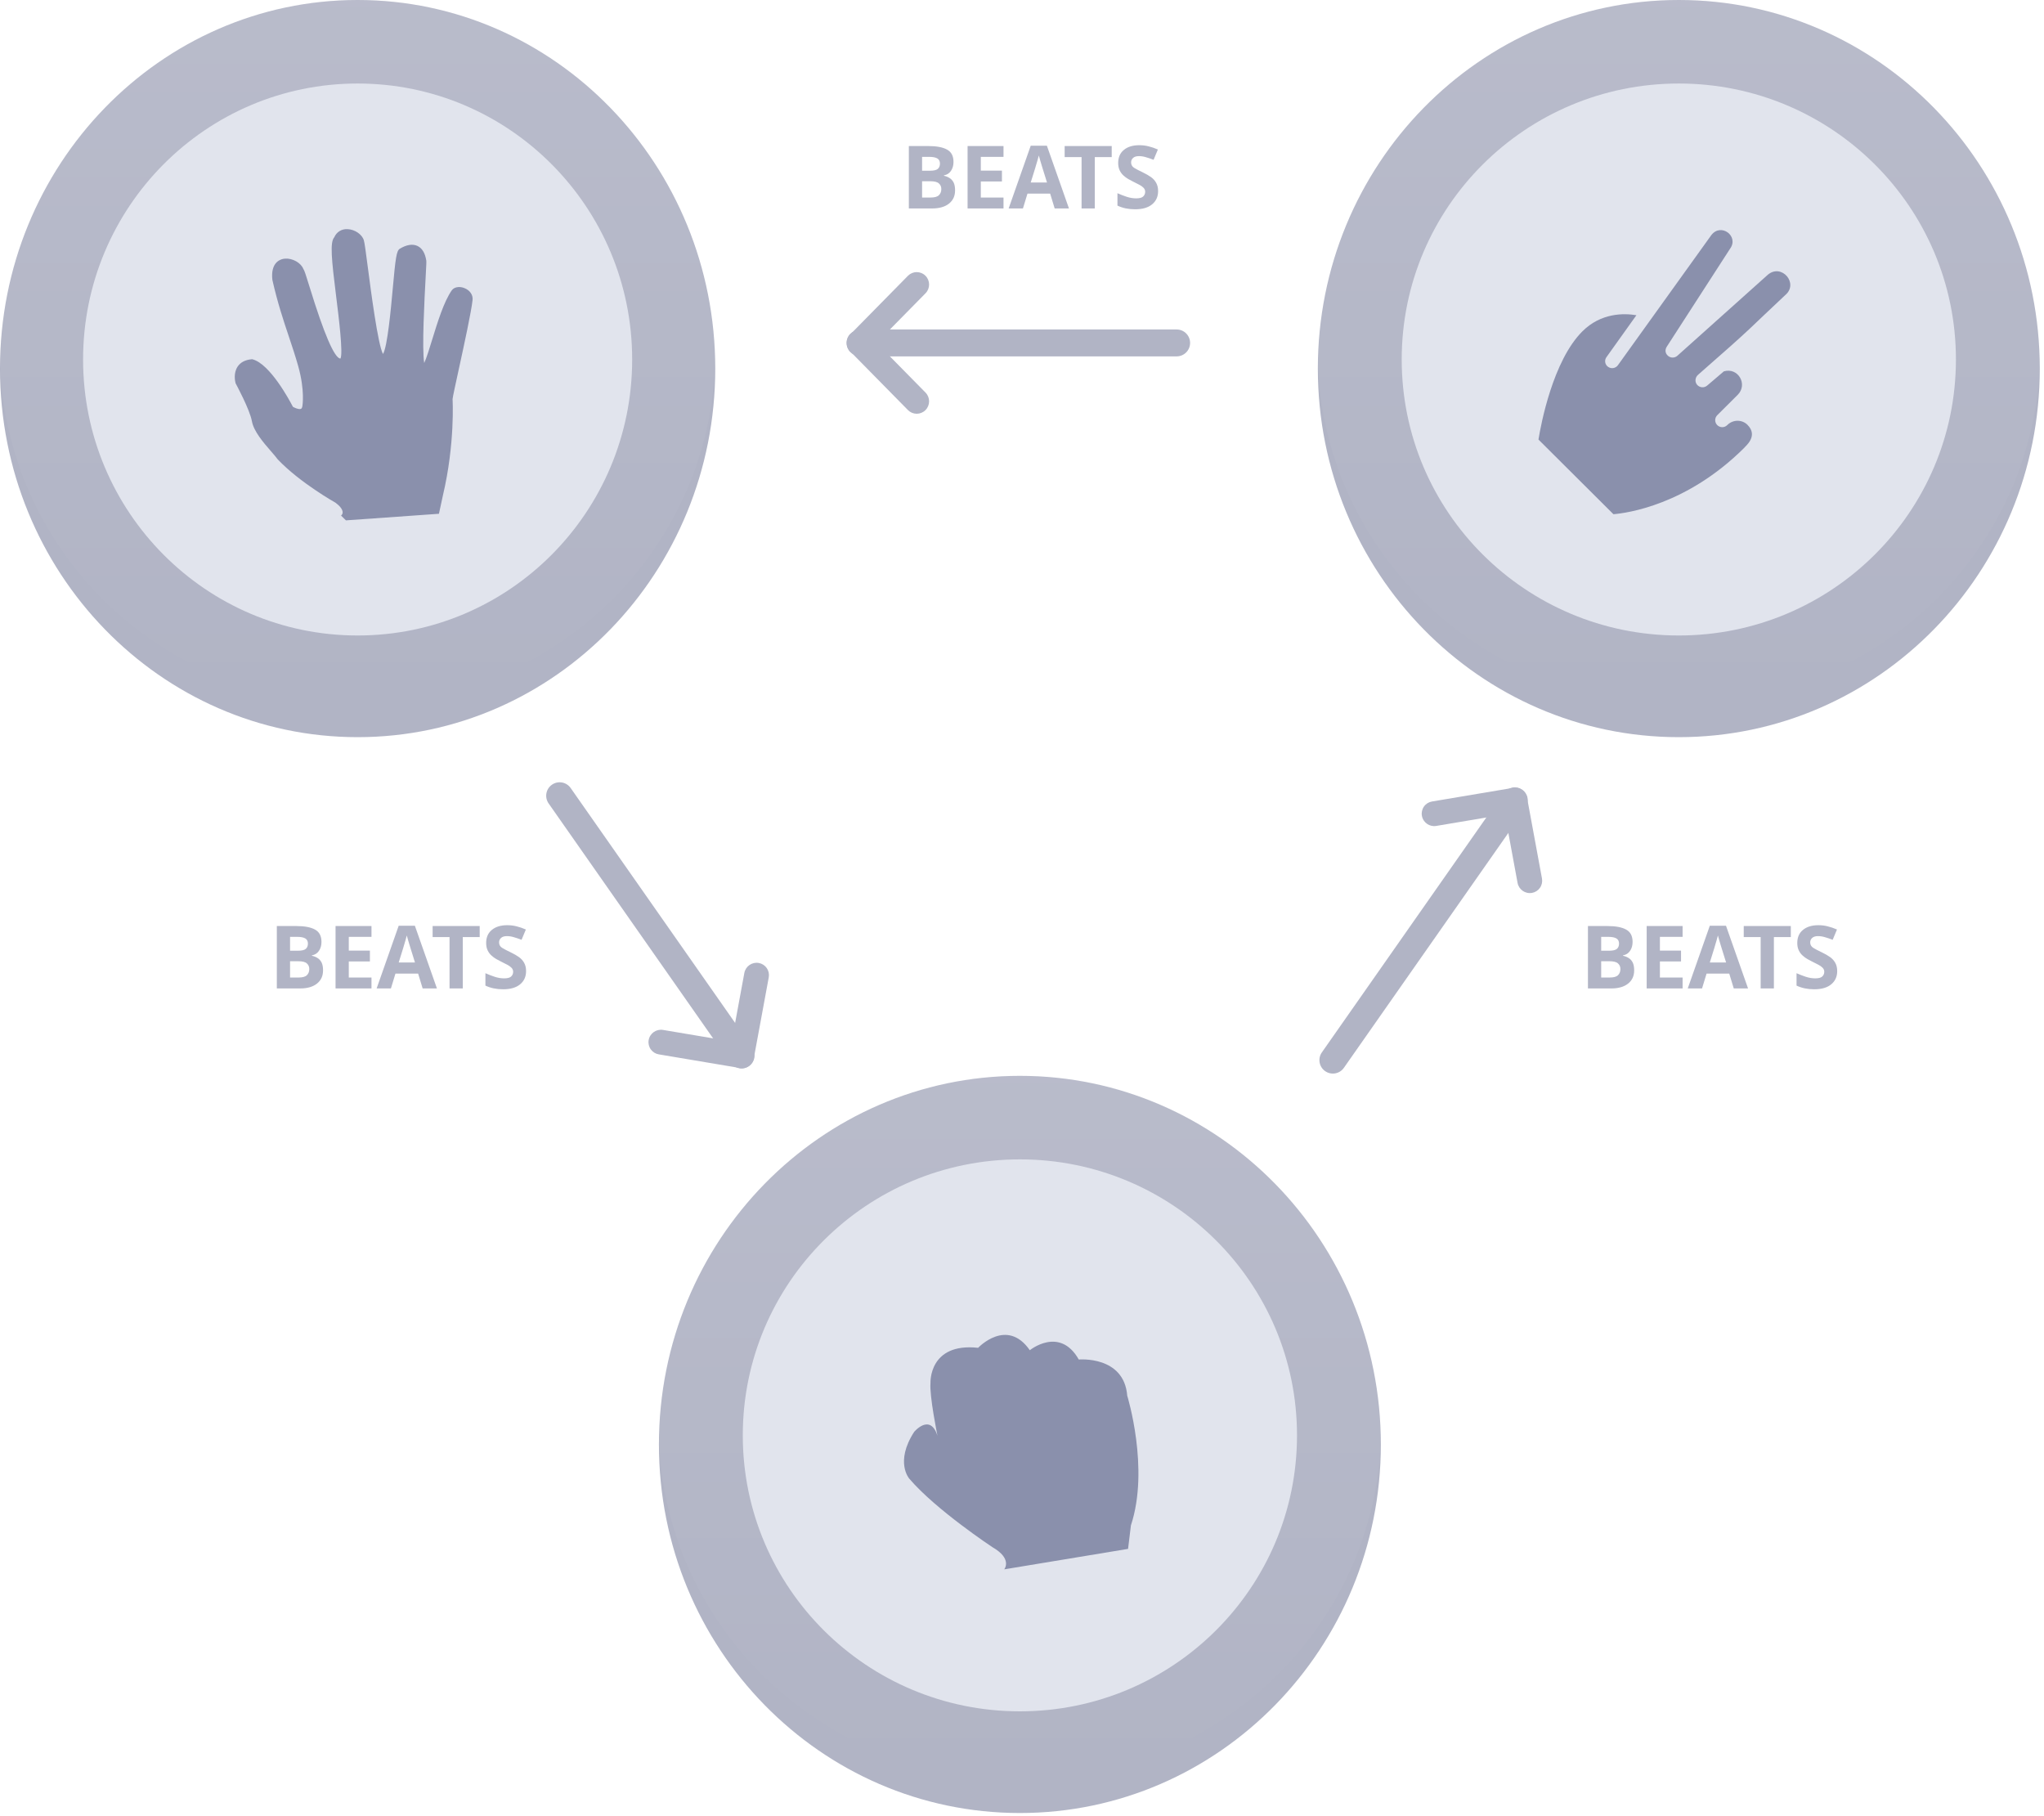
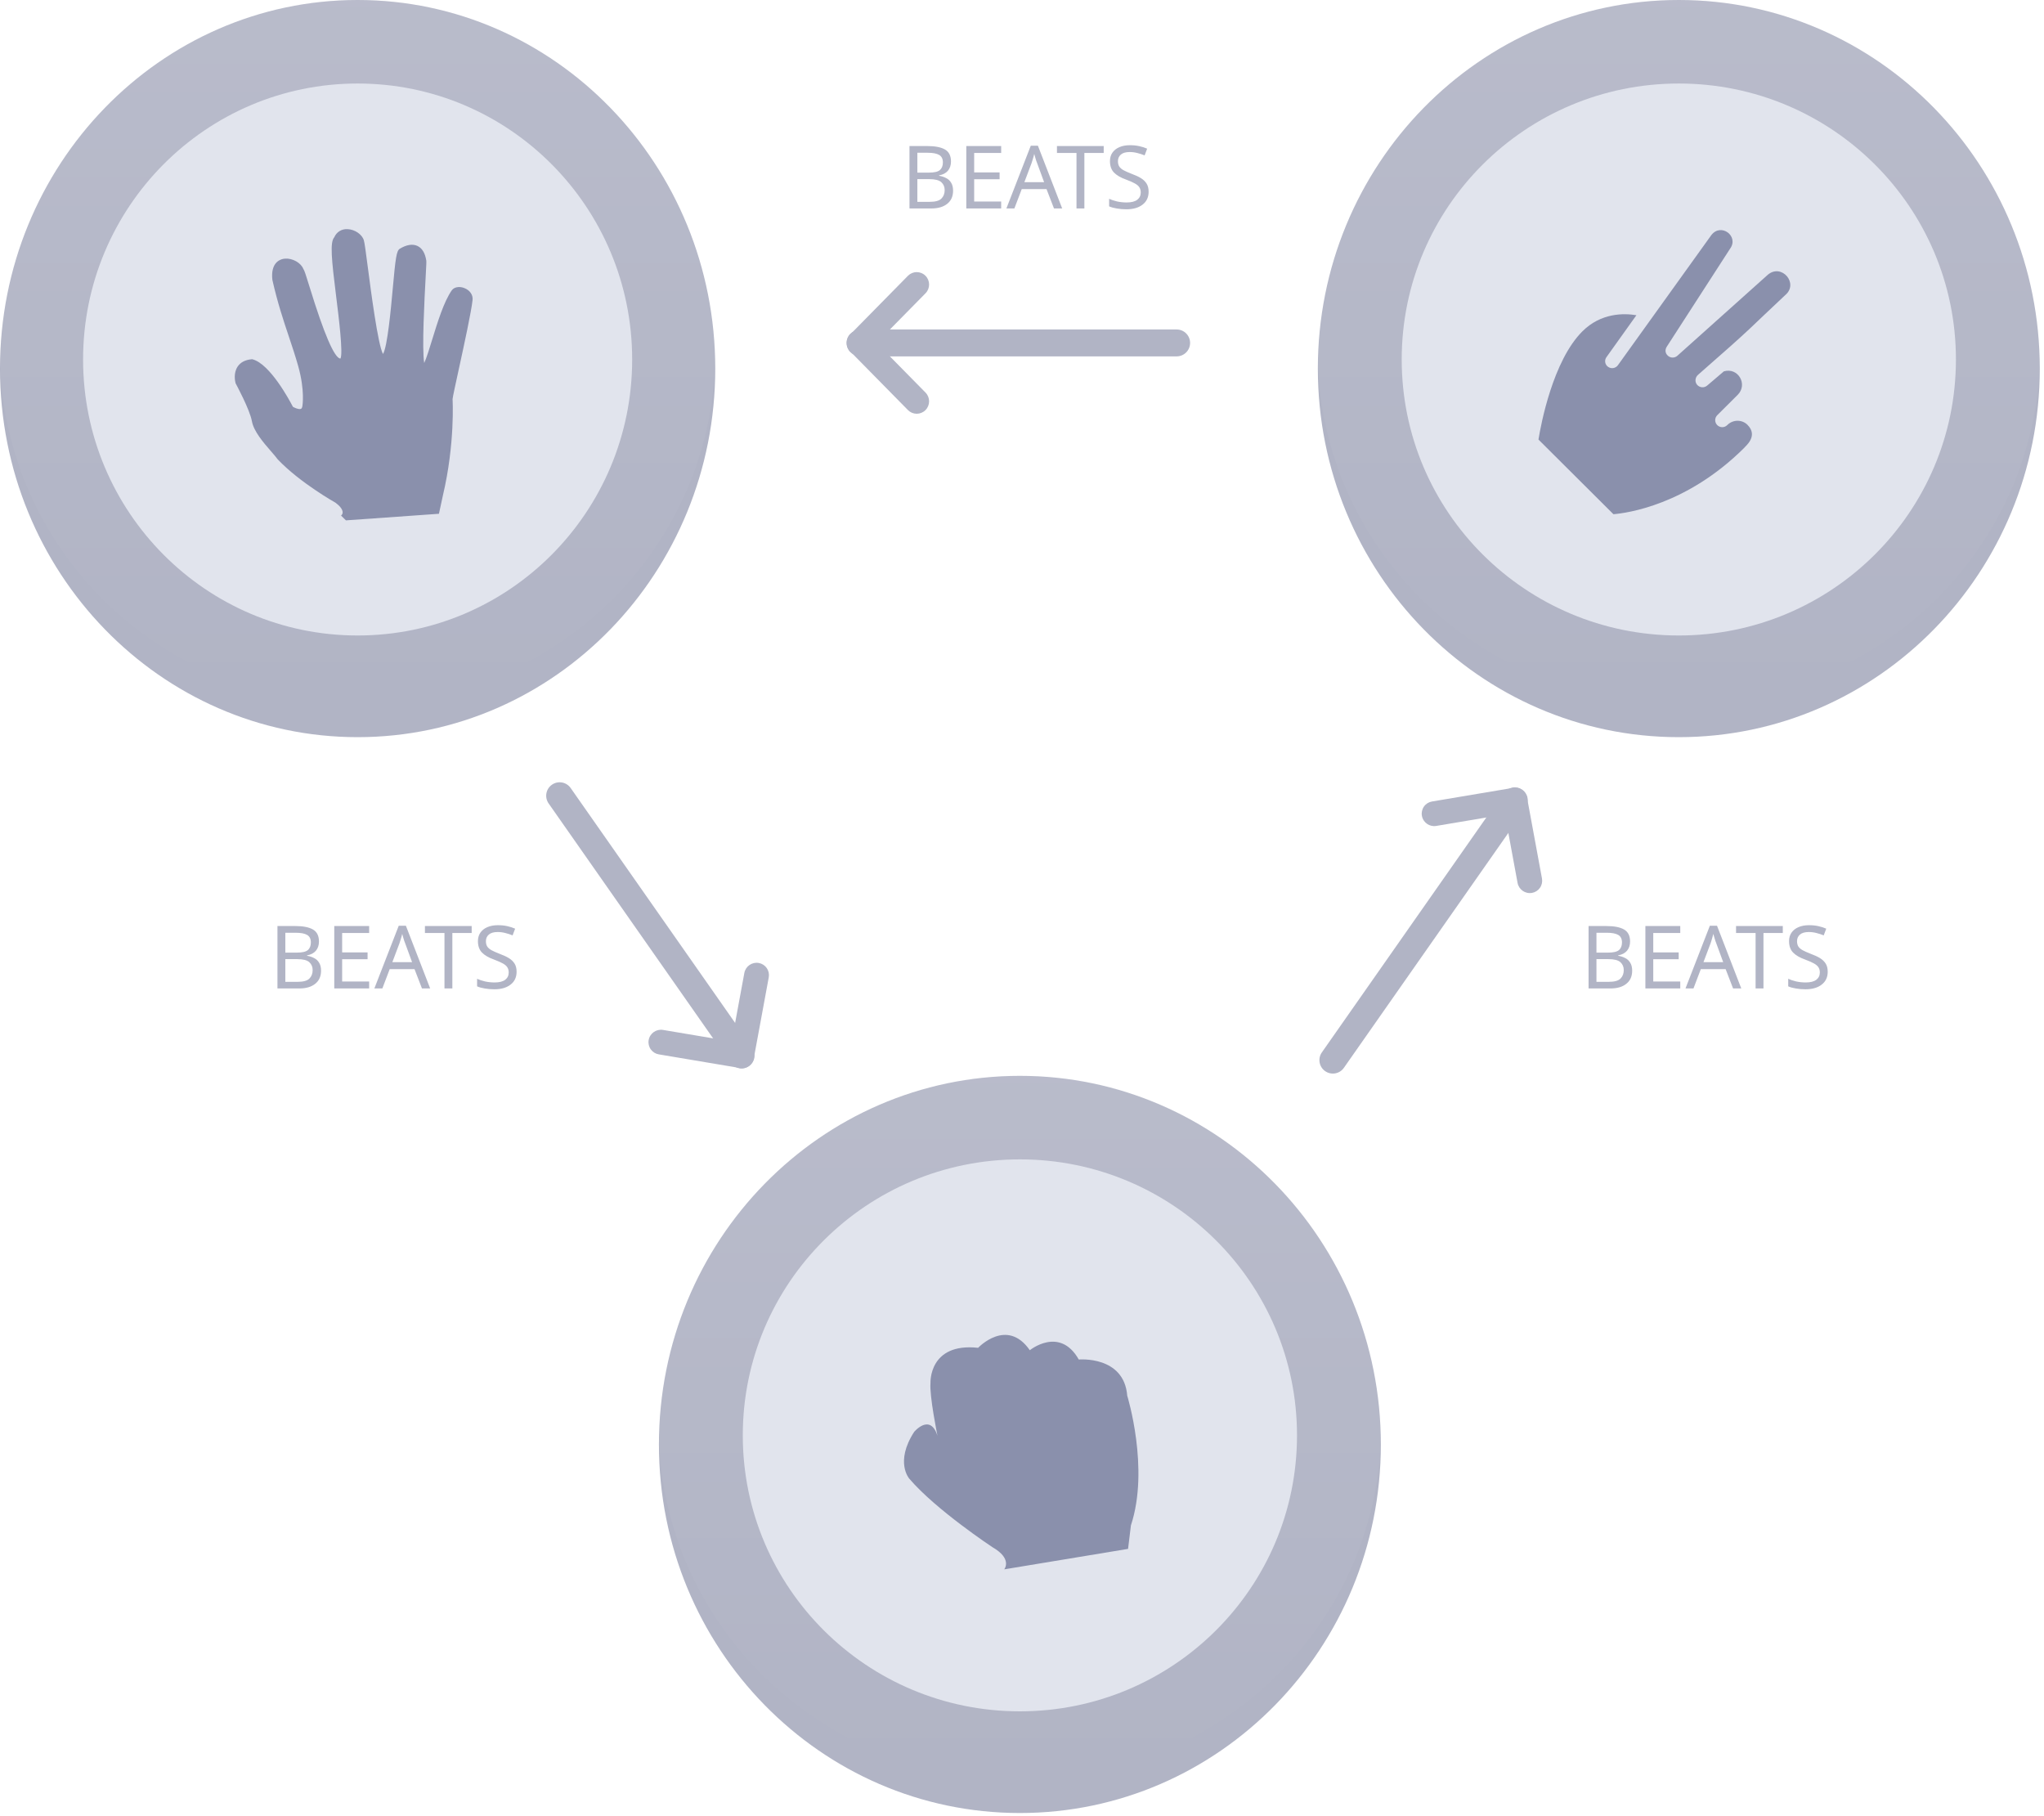
<svg xmlns="http://www.w3.org/2000/svg" width="304" height="270">
  <defs>
    <linearGradient id="a" x1="50%" x2="50%" y1="0%" y2="100%">
      <stop offset="0%" stop-color="#FFF" stop-opacity=".097" />
      <stop offset="100%" stop-color="#FFF" stop-opacity="0" />
    </linearGradient>
    <linearGradient id="b" x1="50%" x2="50%" y1="0%" y2="100%">
      <stop offset="0%" stop-color="#FFF" stop-opacity=".097" />
      <stop offset="100%" stop-color="#FFF" stop-opacity="0" />
    </linearGradient>
  </defs>
  <g fill="none" fill-rule="evenodd">
    <ellipse cx="53.189" cy="54.815" fill="#B1B4C5" rx="53.189" ry="54.815" />
    <ellipse cx="53.189" cy="52.385" fill="url(#a)" rx="53.189" ry="52.385" />
    <g transform="translate(12.357 12.421)">
      <ellipse cx="40.832" cy="41.044" fill="#E1E4ED" rx="40.832" ry="41.044" />
      <path fill="#8A90AC" fill-rule="nonzero" d="M56.697 30.417a2.125 2.125 0 00-.904-.146c-.417.03-.755.201-.955.481-1.177 1.666-2.141 4.81-2.919 7.337-.357 1.169-.836 2.733-1.183 3.475-.362-2.08.047-9.697.206-12.63l.002-.047c.11-2.038.125-2.396.1-2.553-.174-1.118-.618-1.852-1.319-2.18-.708-.333-1.629-.186-2.62.417-.497.303-.635 1.345-1.061 6.067l-.002.02c-.235 2.595-.776 8.568-1.441 9.563-.75-1.392-1.784-9.3-2.23-12.722-.312-2.397-.494-3.774-.616-4.19-.257-.87-1.343-1.611-2.418-1.653-.895-.044-1.629.415-1.98 1.214-.655.736-.423 3.179.302 8.964.344 2.754 1.056 8.441.608 9.08-.893-.099-2.427-3.661-4.559-10.592-.598-1.942-.783-2.525-.967-2.78-.362-.891-1.593-1.578-2.696-1.5a2.314 2.314 0 00-.277.036c-.578.116-1.896.653-1.615 3.13.779 3.435 1.624 5.957 2.445 8.405l.016.05c.491 1.465.955 2.85 1.387 4.388 1.016 3.63.621 5.882.616 5.907-.034.232-.105.374-.211.423a.405.405 0 01-.143.033c-.322.023-.805-.193-1.055-.333-.568-1.098-3.4-6.33-5.967-7.055L25.15 41l-.093.008c-.942.09-1.634.45-2.057 1.068-.67.978-.393 2.224-.325 2.474l.038.09c.02.037 2.079 3.825 2.397 5.587.275 1.511 1.696 3.148 2.838 4.464l.047.054c.373.43.695.802.948 1.146 3.316 3.492 8.558 6.428 8.601 6.452.654.487 1.018.958 1.056 1.363a.595.595 0 01-.117.43l-.114.12.725.711 13.832-.98.59-2.73c1.823-7.705 1.442-14.275 1.436-14.319.007-.242.518-2.58.93-4.468l.011-.048c.82-3.763 1.838-8.444 2.034-10.225.085-.761-.398-1.46-1.23-1.779z" />
    </g>
    <g transform="translate(196)">
      <ellipse cx="53.686" cy="54.815" fill="#B1B4C5" rx="53.686" ry="54.815" />
      <ellipse cx="53.686" cy="52.385" fill="url(#b)" rx="53.686" ry="52.385" />
      <g transform="translate(12.473 12.421)">
        <ellipse cx="41.214" cy="41.044" fill="#E1E4ED" rx="41.214" ry="41.044" />
        <path fill="#8A90AC" fill-rule="nonzero" d="M30.455 40.692l4.451-6.234c-1.85-.307-5.248-.375-8.031 2.397-4.388 4.37-6.165 13.809-6.535 16.093l11.15 11.105c2.008-.17 10.896-1.353 19.46-9.881.09-.184 2.177-1.72.471-3.418-.814-.81-2.162-.796-2.993.033a1.051 1.051 0 01-1.497.015 1.04 1.04 0 01.015-1.49l3.026-3.014c1.538-1.532.089-4.116-2.058-3.495l-2.477 2.112a1.065 1.065 0 01-1.497-.103c-.384-.443-.302-1.114.135-1.492 8.654-7.562 7.39-6.65 12.958-11.848 2.08-1.725-.536-4.776-2.586-3.03L40.978 40.506a1.051 1.051 0 01-1.378-.015c-.445-.383-.455-.934-.164-1.37l9.395-14.545c1.373-1.852-1.33-3.91-2.776-2.042L32.164 41.881a1.05 1.05 0 01-1.47.255 1.02 1.02 0 01-.24-1.444z" />
      </g>
    </g>
    <g transform="translate(98 160)">
      <ellipse cx="53.686" cy="54.815" fill="#B1B4C5" rx="53.686" ry="54.815" />
      <ellipse cx="53.686" cy="52.385" fill="url(#b)" rx="53.686" ry="52.385" />
      <g transform="translate(12.473 12.421)">
        <ellipse cx="41.214" cy="41.044" fill="#E1E4ED" rx="41.214" ry="41.044" />
        <path fill="#8A90AC" fill-rule="nonzero" d="M57.179 35.15c-.475-5.997-7.208-5.385-7.208-5.385-2.842-5.01-7.281-1.381-7.281-1.381-3.41-4.911-7.687-.36-7.687-.36-7.373-.796-7.087 5.234-7.087 5.234-.173 1.917 1.04 7.847 1.04 7.847-1.094-3.418-3.467-.581-3.467-.581-2.917 4.502-.721 6.967-.721 6.967 3.947 4.626 12.357 10.18 12.357 10.18 3.046 1.745 1.757 3.3 1.757 3.3l18.42-3.044.424-3.494c2.8-8.472-.547-19.284-.547-19.284z" />
      </g>
    </g>
-     <text fill="#B1B4C5" font-family="BarlowSemiCondensed-Bold, Barlow Semi Condensed" font-size="13" font-style="condensed" font-weight="bold">
+     <text fill="#B1B4C5" font-family="'Barlow Semi Condensed', sans-serif" font-size="13" font-style="condensed">
      <tspan x="134" y="31">BEATS</tspan>
    </text>
-     <text fill="#B1B4C5" font-family="BarlowSemiCondensed-Bold, Barlow Semi Condensed" font-size="13" font-style="condensed" font-weight="bold">
+     <text fill="#B1B4C5" font-family="'Barlow Semi Condensed', sans-serif" font-size="13" font-style="condensed">
      <tspan x="40" y="147">BEATS</tspan>
    </text>
-     <text fill="#B1B4C5" font-family="BarlowSemiCondensed-Bold, Barlow Semi Condensed" font-size="13" font-style="condensed" font-weight="bold">
+     <text fill="#B1B4C5" font-family="'Barlow Semi Condensed', sans-serif" font-size="13" font-style="condensed">
      <tspan x="235" y="147">BEATS</tspan>
    </text>
    <g fill="#B1B4C5" transform="matrix(-1 0 0 1 177 39)">
      <rect width="50" height="4" y="10" rx="2" />
      <path d="M41.963 2.015l8.59 8.728c.716.727.71 1.896-.013 2.616a1.833 1.833 0 01-2.6-.013l-8.59-8.728a1.855 1.855 0 01.013-2.616 1.833 1.833 0 012.6.013z" />
      <path d="M39.35 19.382l8.59-8.728a1.833 1.833 0 012.6-.013c.723.72.729 1.889.013 2.616l-8.59 8.728a1.833 1.833 0 01-2.6.013 1.855 1.855 0 01-.013-2.616z" />
    </g>
    <g fill="#B1B4C5" transform="scale(1 -1) rotate(-55 -82.574 -131.195)">
      <rect width="50" height="4" y="10" rx="2" />
      <path d="M41.963 2.015l8.59 8.728c.716.727.71 1.896-.013 2.616a1.833 1.833 0 01-2.6-.013l-8.59-8.728a1.855 1.855 0 01.013-2.616 1.833 1.833 0 012.6.013z" />
      <path d="M39.35 19.382l8.59-8.728a1.833 1.833 0 012.6-.013c.723.72.729 1.889.013 2.616l-8.59 8.728a1.833 1.833 0 01-2.6.013 1.855 1.855 0 01-.013-2.616z" />
    </g>
    <g fill="#B1B4C5" transform="rotate(-55 240.022 -103.651)">
      <rect width="50" height="4" y="10" rx="2" />
      <path d="M41.963 2.015l8.59 8.728c.716.727.71 1.896-.013 2.616a1.833 1.833 0 01-2.6-.013l-8.59-8.728a1.855 1.855 0 01.013-2.616 1.833 1.833 0 012.6.013z" />
      <path d="M39.35 19.382l8.59-8.728a1.833 1.833 0 012.6-.013c.723.72.729 1.889.013 2.616l-8.59 8.728a1.833 1.833 0 01-2.6.013 1.855 1.855 0 01-.013-2.616z" />
    </g>
  </g>
</svg>
